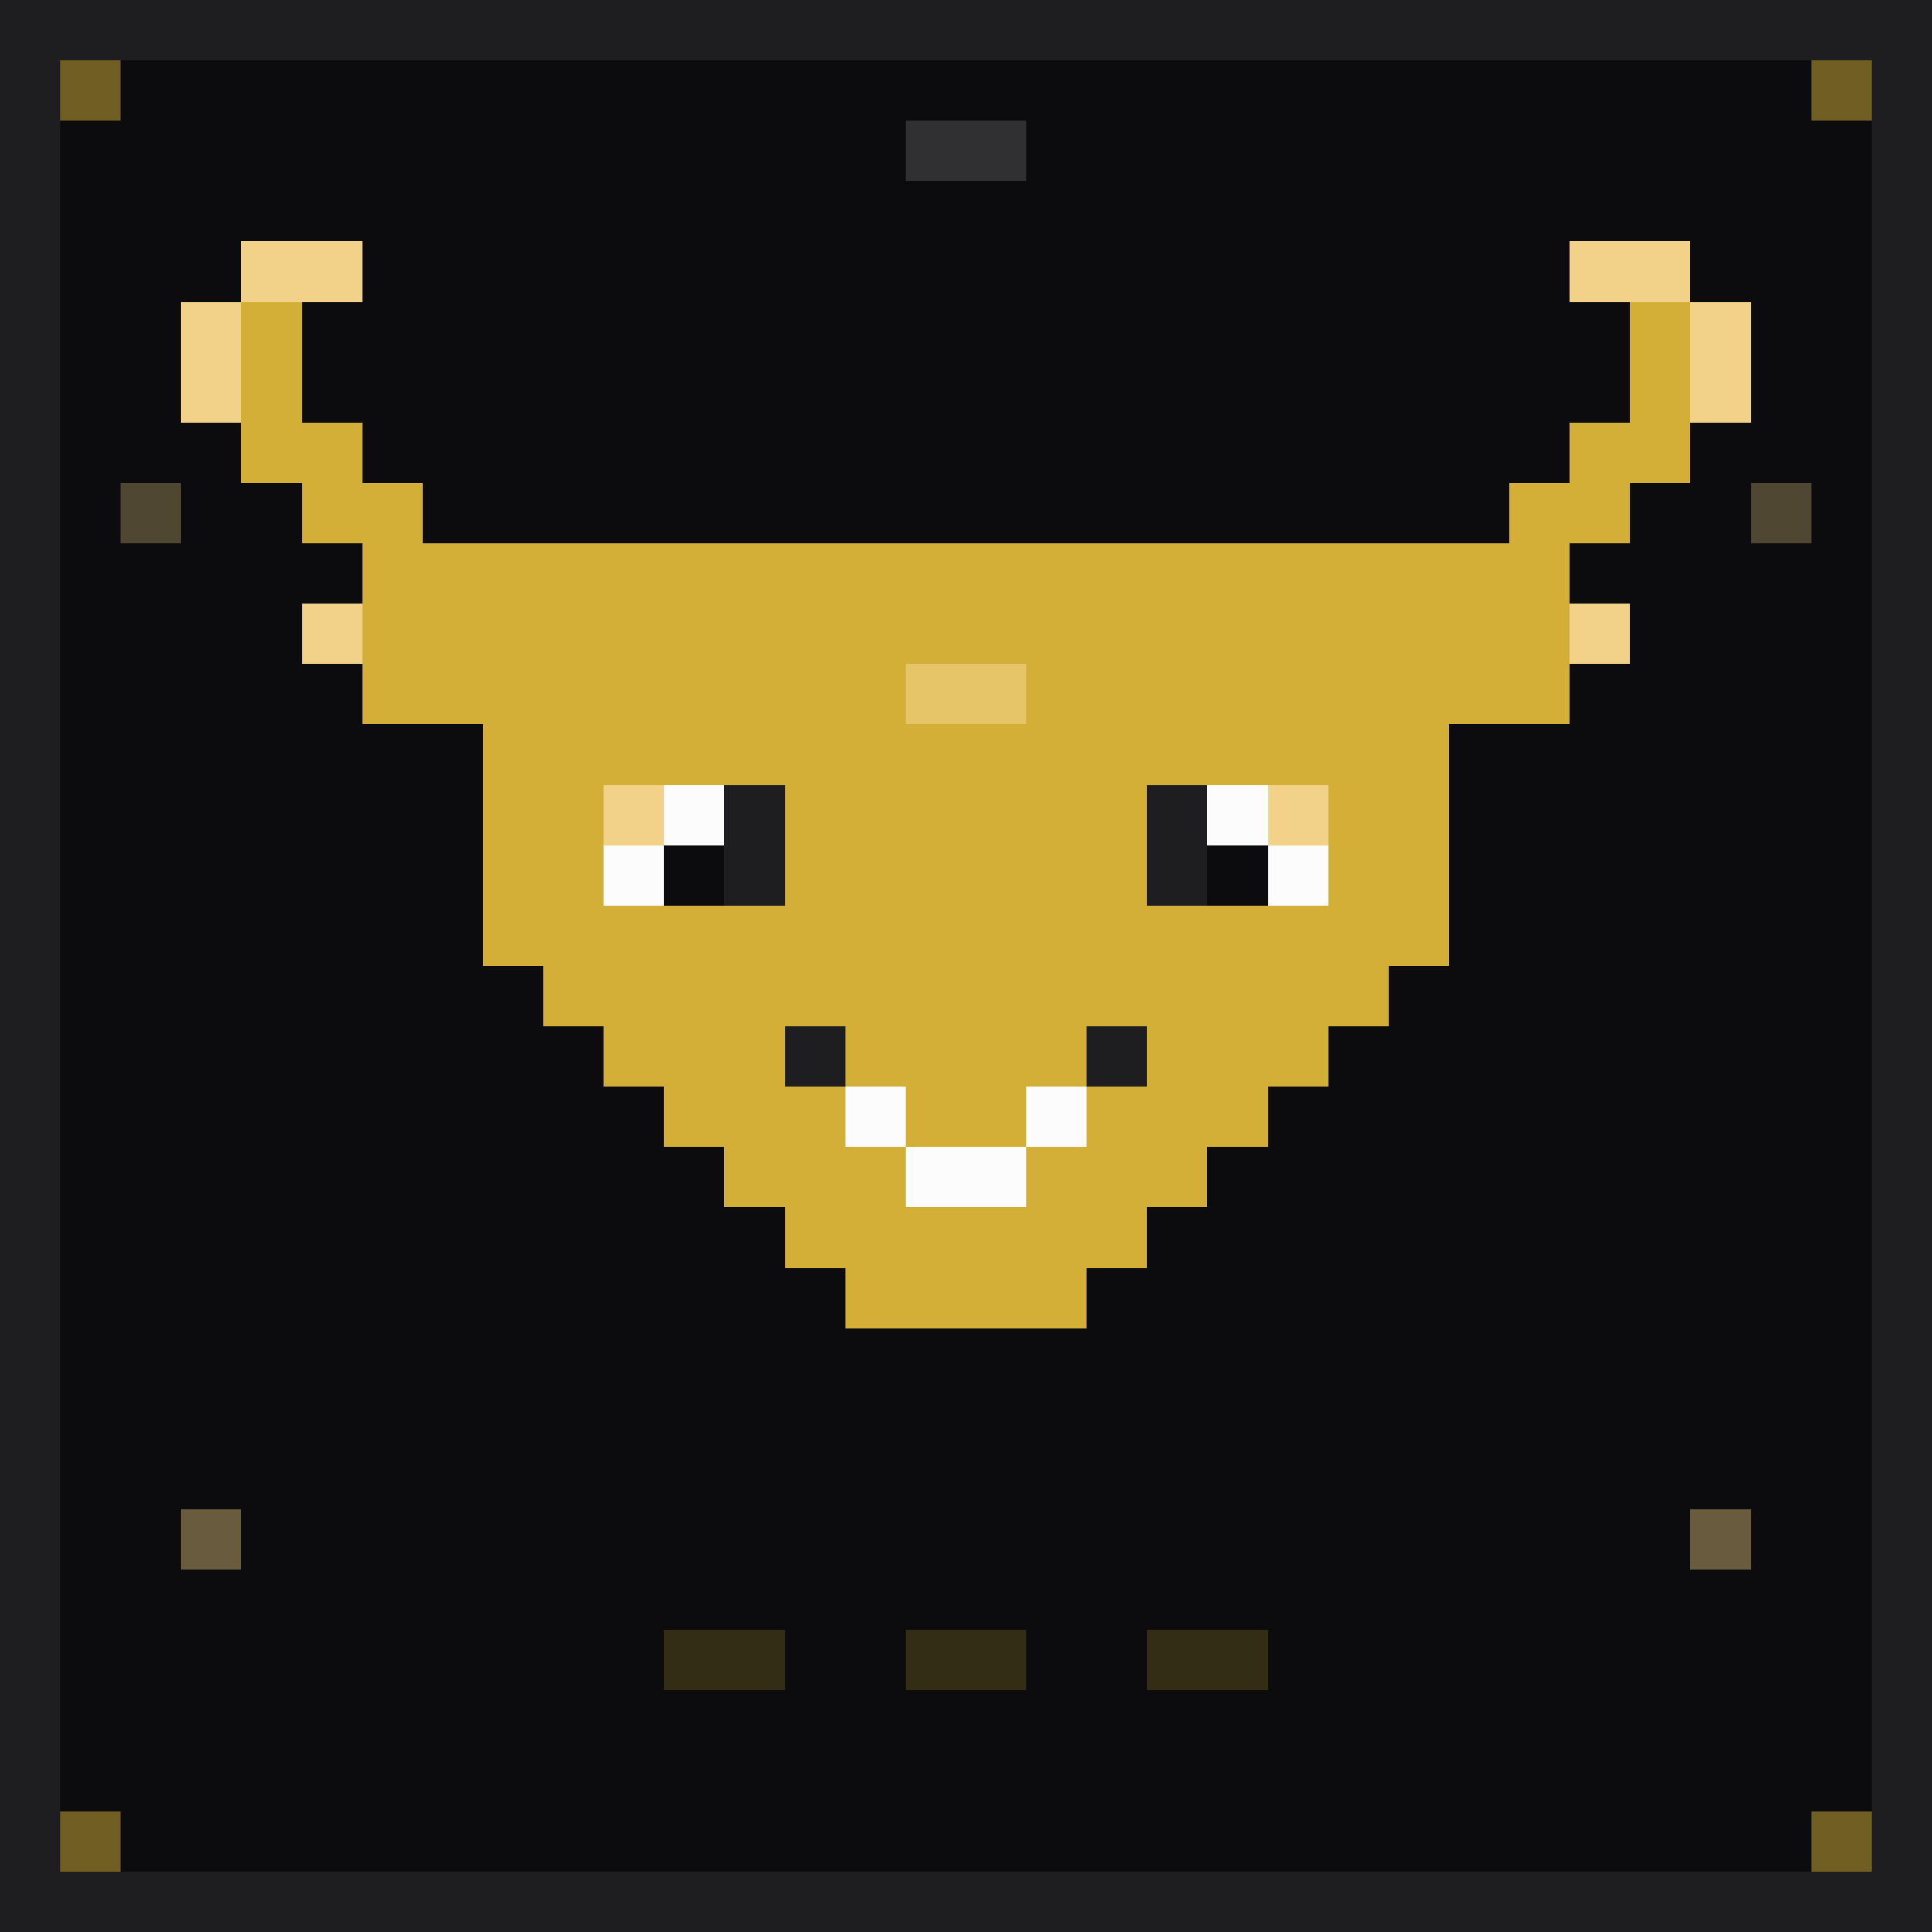
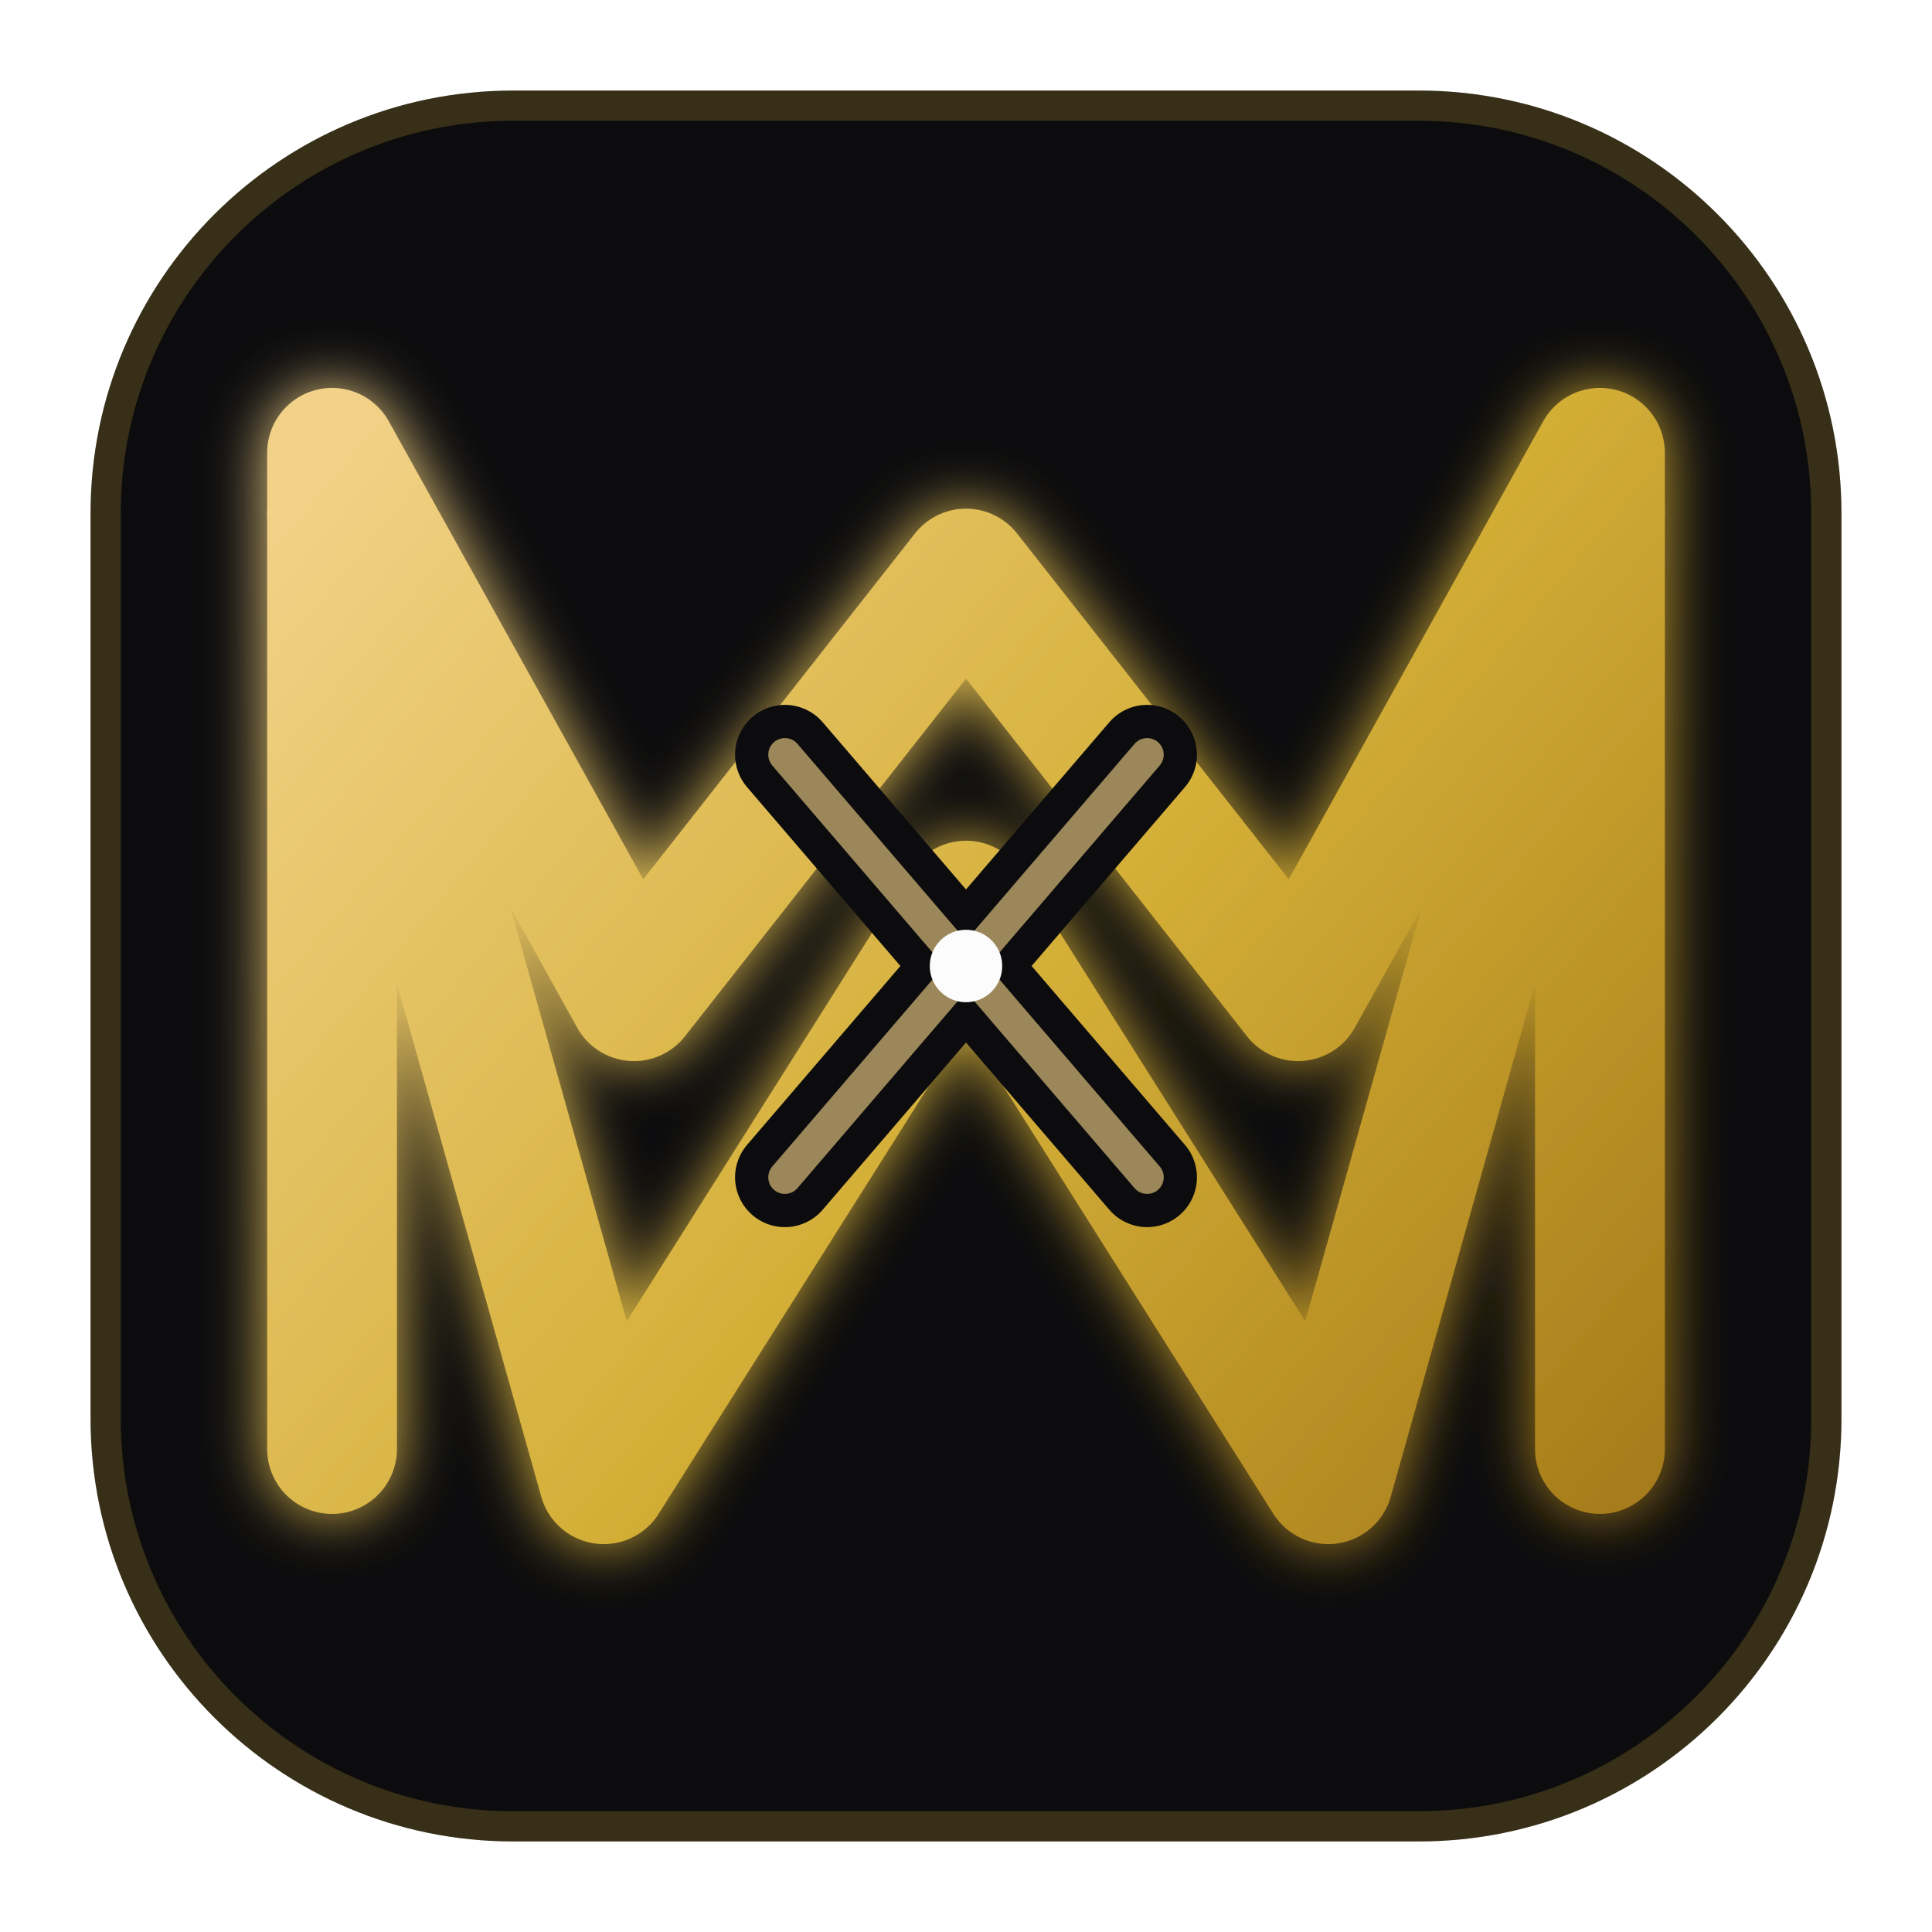
- <svg xmlns="http://www.w3.org/2000/svg" width="512" height="512" viewBox="0 0 32 32" style="image-rendering: pixelated;">
+ <svg xmlns="http://www.w3.org/2000/svg" width="512" height="512" viewBox="0 0 64 64" role="img" aria-label="MXW favicon">
  <defs>
-     <style>
-       .bg { fill: #0C0C0E; }
-       .dark { fill: #1E1E21; }
-       .gold { fill: #D4AF37; }
-       .accent { fill: #F2D288; }
-       .pearl { fill: #FCFCFC; }
-       * { shape-rendering: crispEdges; }
-     </style>
+     <linearGradient id="gold" x1="11" y1="14" x2="54" y2="50" gradientUnits="userSpaceOnUse">
+       <stop offset="0%" stop-color="#F2D288" />
+       <stop offset="54%" stop-color="#D4AF37" />
+       <stop offset="100%" stop-color="#A67C1A" />
+     </linearGradient>
+     <filter id="softGlow" x="-25%" y="-25%" width="150%" height="150%">
+       <feGaussianBlur stdDeviation="1" result="b" />
+       <feMerge>
+         <feMergeNode in="b" />
+         <feMergeNode in="SourceGraphic" />
+       </feMerge>
+     </filter>
  </defs>
-   <rect width="32" height="32" class="bg" />
-   <g class="dark">
-     <rect x="0" y="0" width="32" height="1" />
-     <rect x="0" y="31" width="32" height="1" />
-     <rect x="0" y="1" width="1" height="30" />
-     <rect x="31" y="1" width="1" height="30" />
+   <rect x="3" y="3" width="58" height="58" rx="14" fill="#0C0C0E" />
+   <rect x="3.5" y="3.5" width="57" height="57" rx="13.5" fill="none" stroke="#D4AF37" stroke-opacity="0.22" />
+   <g fill="none" stroke="url(#gold)" stroke-width="4.3" stroke-linecap="round" stroke-linejoin="round" filter="url(#softGlow)">
+     <path d="M11 48V15L21 33L32 19L43 33L53 15V48" />
+     <path d="M11 17L20 49L32 30L44 49L53 17" />
  </g>
-   <g class="gold" opacity="0.5">
-     <rect x="1" y="1" width="1" height="1" />
-     <rect x="30" y="1" width="1" height="1" />
-     <rect x="1" y="30" width="1" height="1" />
-     <rect x="30" y="30" width="1" height="1" />
+   <g fill="none" stroke-linecap="round">
+     <path d="M26 25L38 39M38 25L26 39" stroke="#0C0C0E" stroke-width="3.3" />
+     <path d="M26 25L38 39M38 25L26 39" stroke="#F2D288" stroke-opacity="0.62" stroke-width="1.1" />
  </g>
-   <rect x="2" y="8" width="1" height="1" class="accent" opacity="0.3" />
-   <rect x="29" y="8" width="1" height="1" class="accent" opacity="0.3" />
-   <rect x="15" y="2" width="2" height="1" class="pearl" opacity="0.15" />
-   <rect x="3" y="25" width="1" height="1" class="accent" opacity="0.4" />
-   <rect x="28" y="25" width="1" height="1" class="accent" opacity="0.4" />
-   <g class="gold" opacity="0.2">
-     <rect x="11" y="27" width="2" height="1" />
-     <rect x="15" y="27" width="2" height="1" />
-     <rect x="19" y="27" width="2" height="1" />
-   </g>
-   <rect x="4" y="4" width="2" height="1" class="accent" />
-   <rect x="3" y="5" width="1" height="2" class="accent" />
-   <rect x="4" y="5" width="1" height="2" class="gold" />
-   <rect x="4" y="7" width="2" height="1" class="gold" />
-   <rect x="5" y="8" width="2" height="1" class="gold" />
-   <rect x="6" y="9" width="3" height="1" class="gold" />
-   <rect x="26" y="4" width="2" height="1" class="accent" />
-   <rect x="28" y="5" width="1" height="2" class="accent" />
-   <rect x="27" y="5" width="1" height="2" class="gold" />
-   <rect x="26" y="7" width="2" height="1" class="gold" />
-   <rect x="25" y="8" width="2" height="1" class="gold" />
-   <rect x="23" y="9" width="3" height="1" class="gold" />
-   <g class="gold">
-     <rect x="9" y="9" width="14" height="1" />
-     <rect x="7" y="10" width="18" height="2" />
-     <rect x="8" y="12" width="16" height="4" />
-     <rect x="9" y="16" width="14" height="1" />
-     <rect x="10" y="17" width="12" height="1" />
-     <rect x="11" y="18" width="10" height="1" />
-     <rect x="12" y="19" width="8" height="1" />
-     <rect x="13" y="20" width="6" height="1" />
-     <rect x="14" y="21" width="4" height="1" />
-   </g>
-   <rect x="5" y="10" width="1" height="1" class="accent" />
-   <rect x="6" y="10" width="1" height="2" class="gold" />
-   <rect x="26" y="10" width="1" height="1" class="accent" />
-   <rect x="25" y="10" width="1" height="2" class="gold" />
-   <rect x="15" y="11" width="2" height="1" class="accent" opacity="0.6" />
-   <rect x="10" y="13" width="3" height="2" class="dark" />
-   <rect x="19" y="13" width="3" height="2" class="dark" />
-   <rect x="10" y="13" width="2" height="2" class="pearl" />
-   <rect x="20" y="13" width="2" height="2" class="pearl" />
-   <rect x="10" y="13" width="1" height="1" class="accent" />
-   <rect x="21" y="13" width="1" height="1" class="accent" />
-   <rect x="11" y="14" width="1" height="1" class="bg" />
-   <rect x="20" y="14" width="1" height="1" class="bg" />
-   <rect x="13" y="17" width="1" height="1" class="dark" />
-   <rect x="18" y="17" width="1" height="1" class="dark" />
-   <rect x="14" y="18" width="1" height="1" class="pearl" />
-   <rect x="17" y="18" width="1" height="1" class="pearl" />
-   <rect x="15" y="19" width="2" height="1" class="pearl" />
+   <circle cx="32" cy="32" r="1.2" fill="#FCFCFC" />
</svg>
